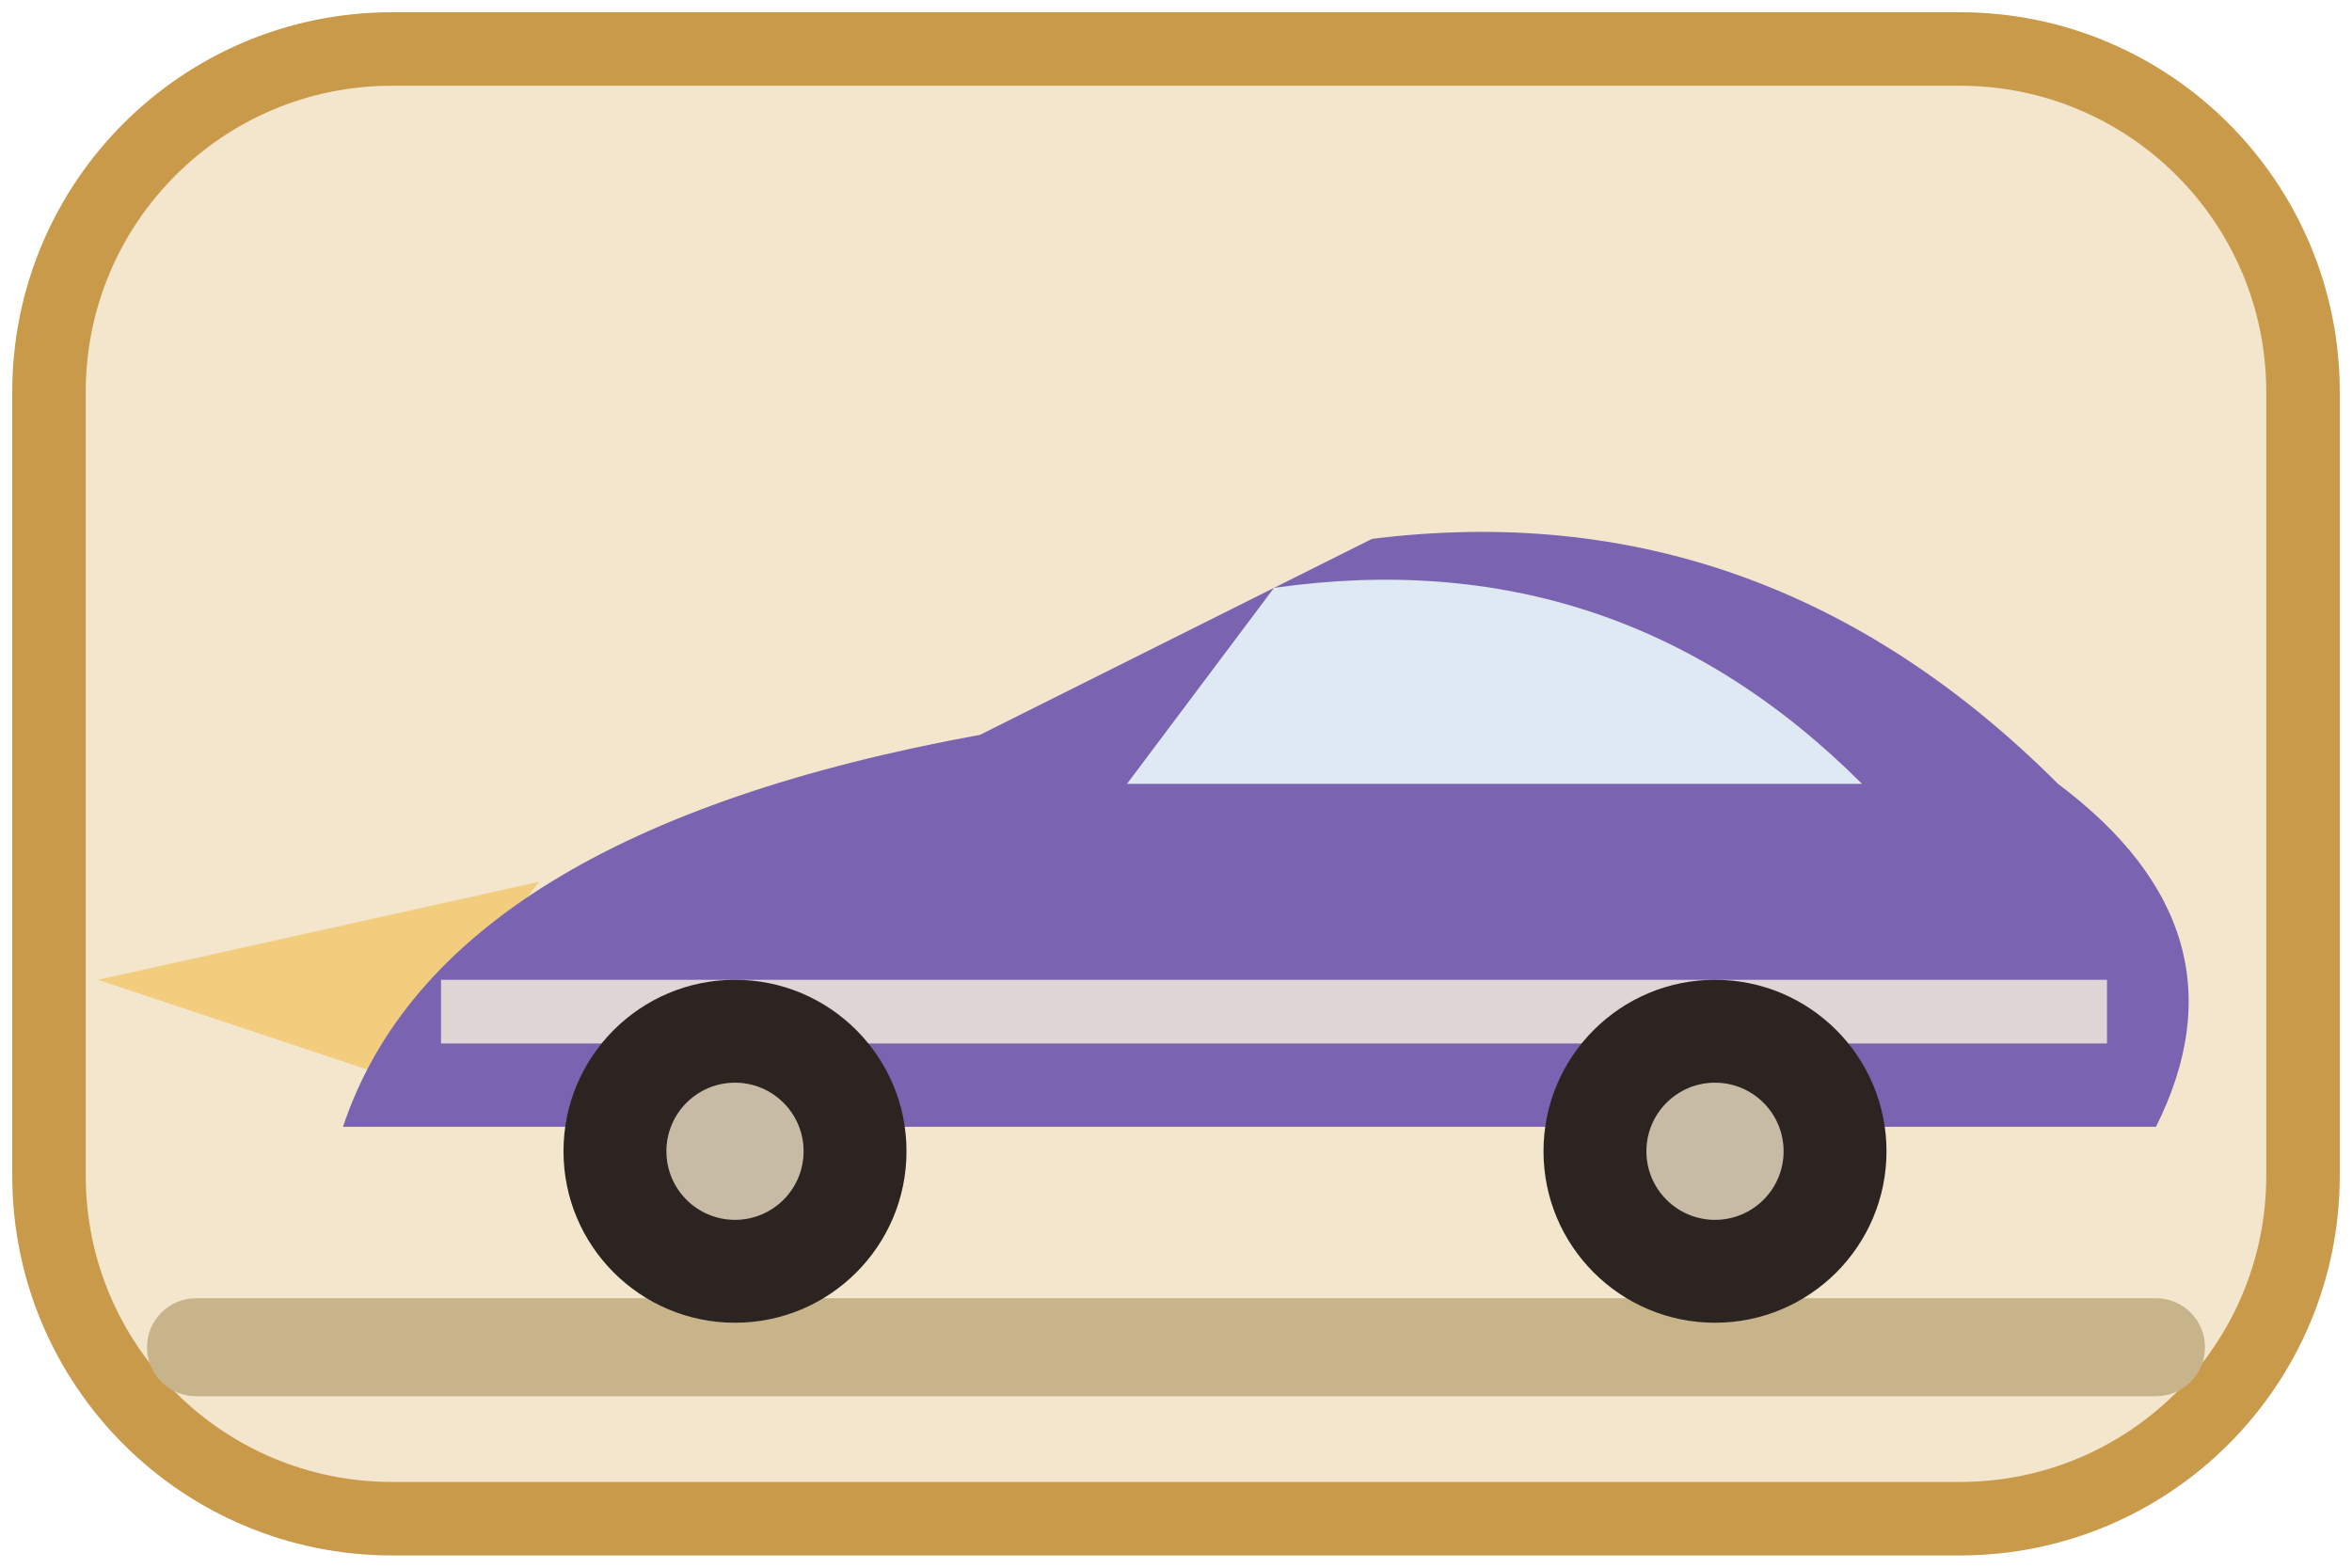
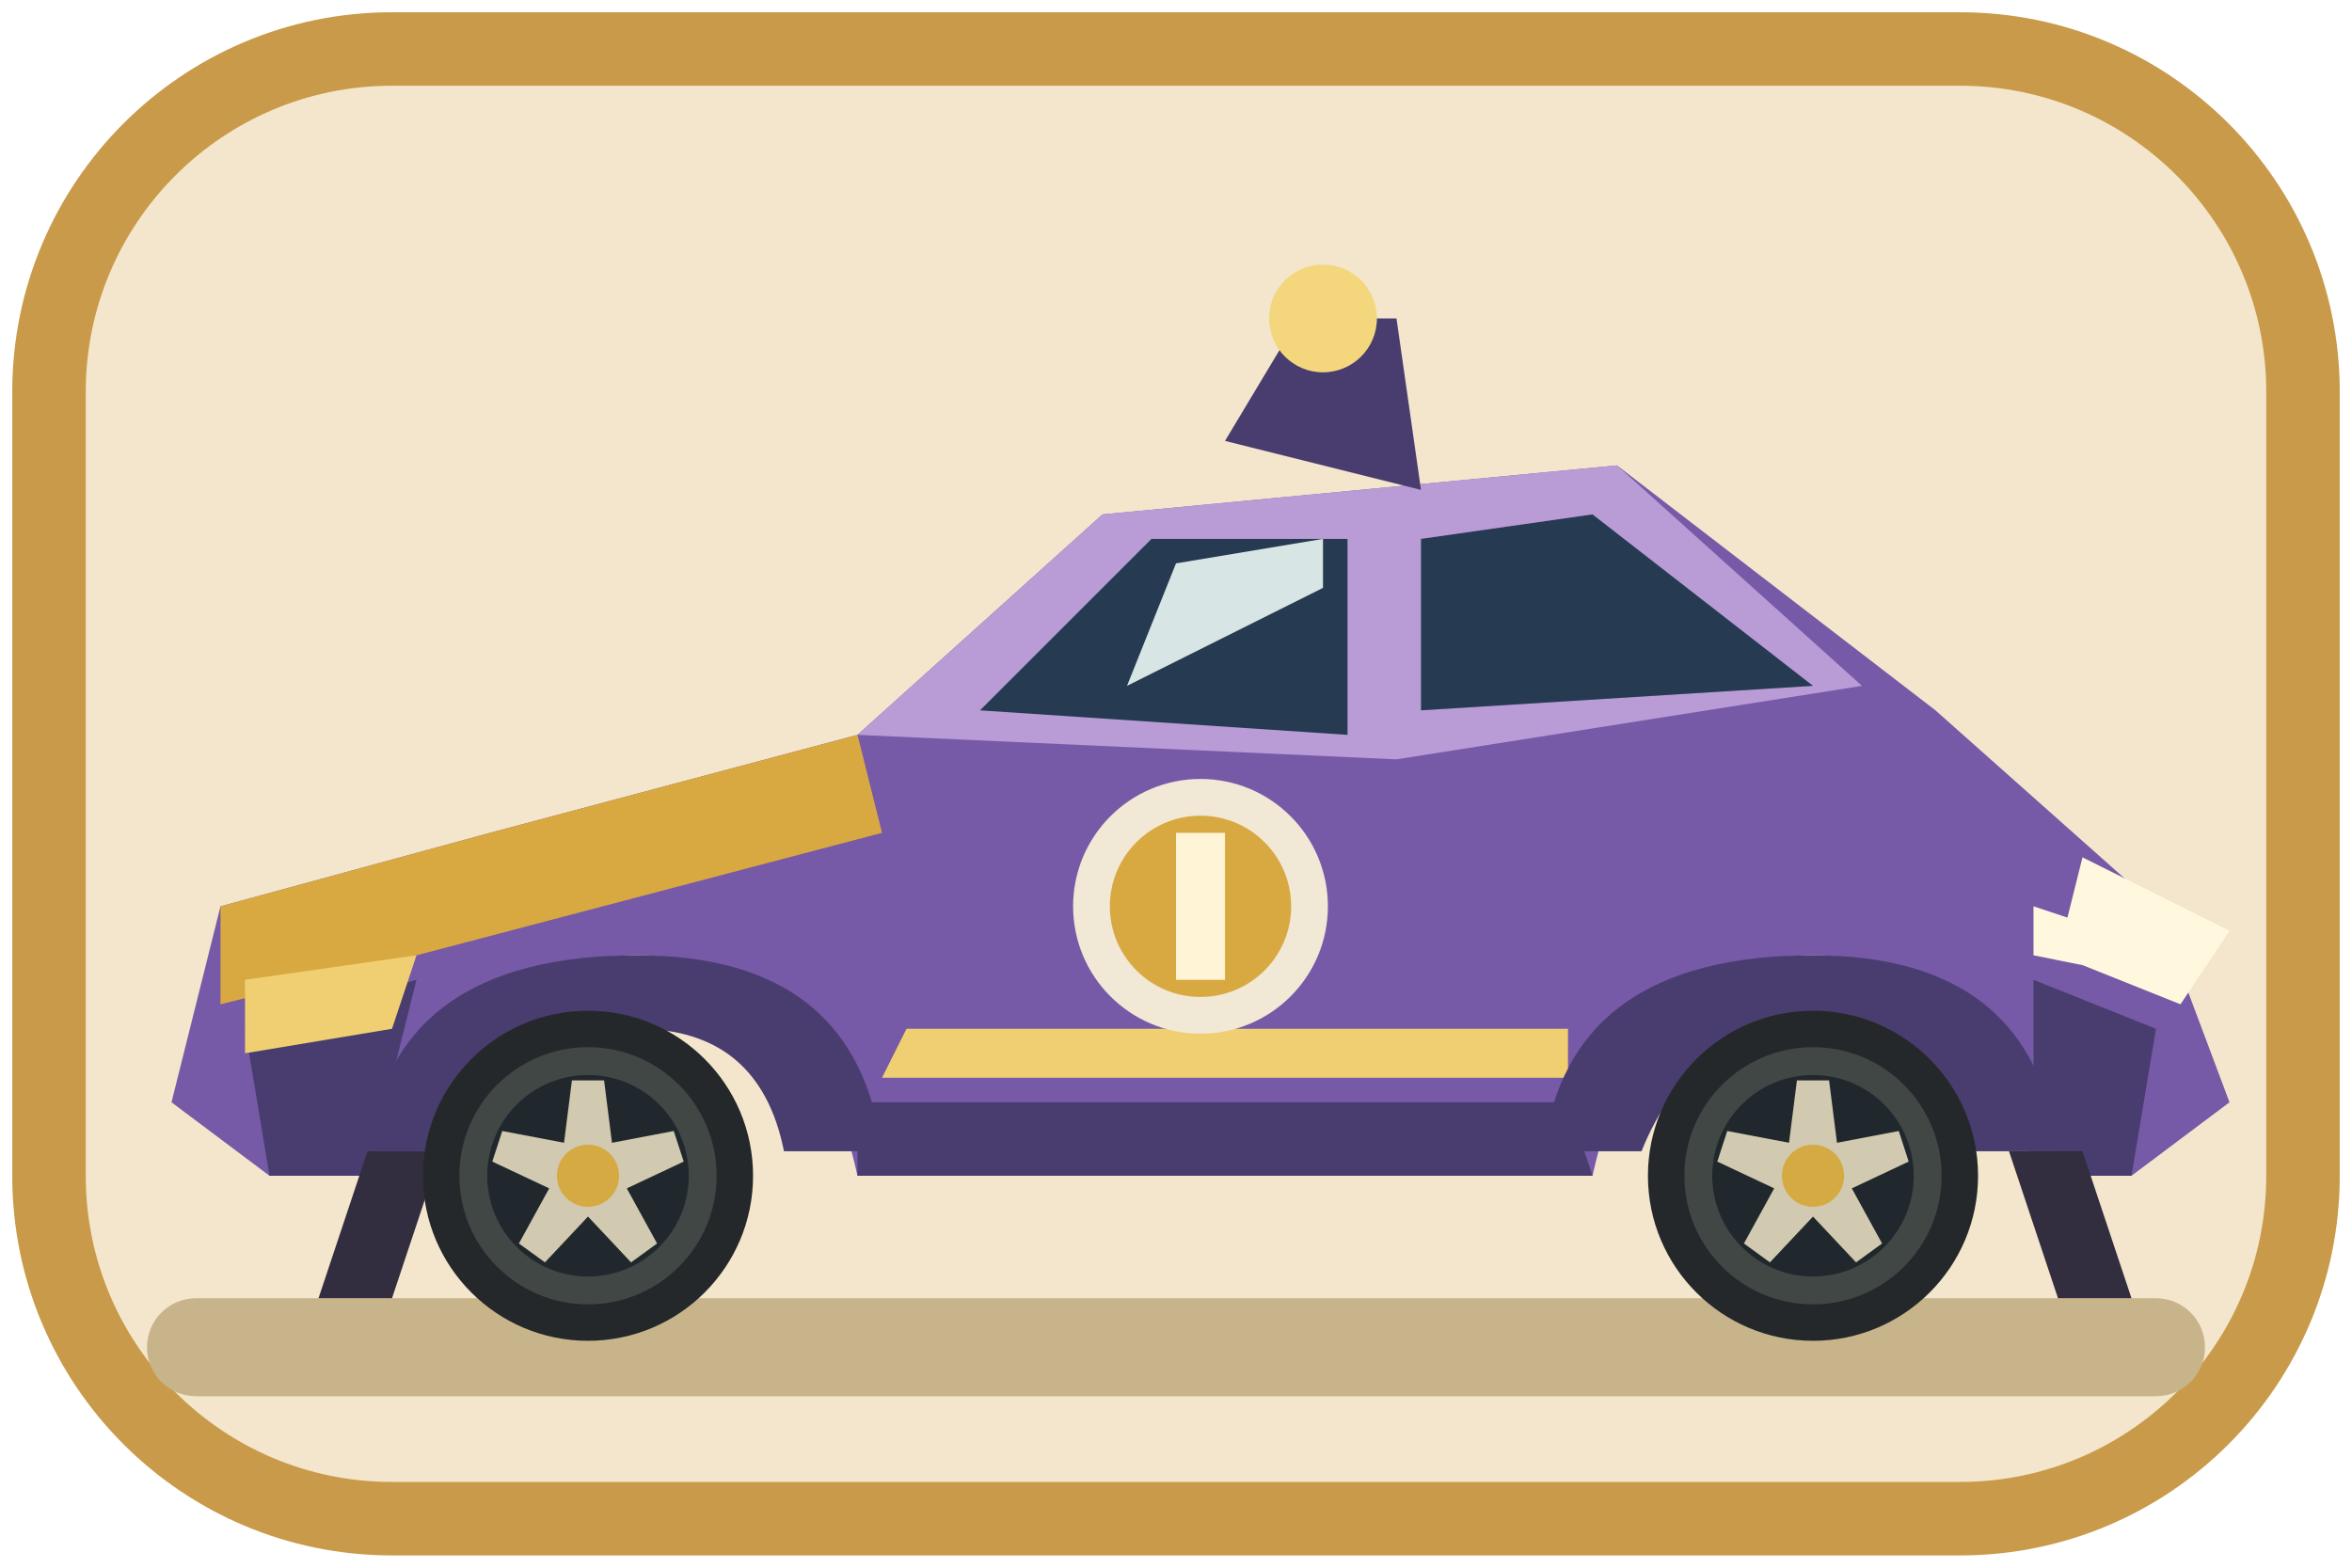
<svg xmlns="http://www.w3.org/2000/svg" width="96" height="64" viewBox="0 0 96 64">
+   <style>svg&gt;*:not(.portrait-art){display:none}.portrait-art,.portrait-art *{display:inline}</style>
+   <g class="portrait-art">
+     <rect x="2" y="2" width="92" height="60" rx="14" fill="#f3e6cc" stroke="#c99a4a" stroke-width="3" />
+     <rect x="6" y="53" width="84" height="4" rx="2" fill="#c8b48a" />
+     <path d="M7 45 L9 37 L20 34 L35 30 L45 21 L66 19 L79 29 L88 37 L91 45 L87 48 L83 48 Q81 39 74 39 Q67 39 65 48 L35 48 Q33 39 26 39 Q19 39 17 48 L11 48 Z" fill="#765aa8" />
+     <path d="M35 30 L45 21 L66 19 L76 28 L57 31 Z" fill="#b99bd5" />
+     <path d="M40 29 L47 22 L55 22 L55 30 Z M58 22 L65 21 L74 28 L58 29 Z" fill="#263b52" />
+     <path d="M48 23 L54 22 L54 24 L46 28 Z" fill="#d8e5e5" />
+     <path d="M10 42 L17 40 L15 48 L11 48 Z M35 45 L64 45 L65 48 L35 48 Z M83 40 L88 42 L87 48 L83 48 Z" fill="#493d70" />
+     <path d="M9 37 L20 34 L35 30 L36 34 L17 39 L9 41 Z" fill="#d9a941" />
+     <path d="M10 40 L17 39 L16 42 L10 43 Z M37 42 L64 42 L64 44 L36 44 Z" fill="#f0cf72" />
+     <path d="M15 47 L18 47 L16 53 L13 53 Z M82 47 L85 47 L87 53 L84 53 Z" fill="#322d3f" />
+     <path d="M15 47 Q16 39 26 39 Q35 39 36 47 L32 47 Q31 42 26 42 Q21 42 19 47 Z M63 47 Q64 39 74 39 Q83 39 84 47 L80 47 Q79 42 74 42 Q69 42 67 47 Z" fill="#493d70" />
+     <circle cx="49" cy="37" r="5.2" fill="#f1e8d5" />
+     <circle cx="49" cy="37" r="3.7" fill="#d9a941" />
+     <path d="M48 34 L50 34 L50 40 L48 40 Z" fill="#fff4d5" />
+     <path d="M85 35 L91 38 L89 41 L84 39 Z M83 37 L89 39 L88 40 L83 39 Z" fill="#fff8de" />
+     <path d="M50 18 L53 13 L57 13 L58 20 Z" fill="#493d70" />
+     <circle cx="54" cy="13" r="2.2" fill="#f4d77c" />
+     <g transform="translate(17 41) scale(0.875)">
+       <circle cx="8" cy="8" r="7.7" fill="#25282b" />
+       <circle cx="8" cy="8" r="6" fill="#414744" />
+       <circle cx="8" cy="8" r="4.7" fill="#20282d" />
+       <g fill="#d1c9b0">
+         <path d="M7.25 3.55 L8.75 3.55 L9.2 7.1 L8 8.1 L6.8 7.1 Z" />
+         <path d="M7.25 3.55 L8.75 3.55 L9.2 7.1 L8 8.1 L6.8 7.1 Z" transform="rotate(72 8 8)" />
+         <path d="M7.25 3.55 L8.75 3.55 L9.2 7.1 L8 8.1 L6.8 7.1 Z" transform="rotate(144 8 8)" />
+         <path d="M7.25 3.55 L8.75 3.55 L9.2 7.1 L8 8.1 L6.8 7.1 Z" transform="rotate(216 8 8)" />
+         <path d="M7.25 3.55 L8.75 3.55 L9.2 7.1 L8 8.1 L6.8 7.1 Z" transform="rotate(288 8 8)" />
+       </g>
+       <circle cx="8" cy="8" r="1.45" fill="#d5aa42" />
+     </g>
+     <g transform="translate(67 41) scale(0.875)">
+       <circle cx="8" cy="8" r="7.7" fill="#25282b" />
+       <circle cx="8" cy="8" r="6" fill="#414744" />
+       <circle cx="8" cy="8" r="4.7" fill="#20282d" />
+       <g fill="#d1c9b0">
+         <path d="M7.25 3.55 L8.75 3.55 L9.2 7.1 L8 8.1 L6.8 7.1 Z" />
+         <path d="M7.25 3.55 L8.75 3.55 L9.2 7.1 L8 8.1 L6.8 7.1 Z" transform="rotate(72 8 8)" />
+         <path d="M7.25 3.55 L8.75 3.55 L9.2 7.1 L8 8.1 L6.8 7.1 Z" transform="rotate(144 8 8)" />
+         <path d="M7.25 3.55 L8.75 3.55 L9.2 7.1 L8 8.1 L6.8 7.1 Z" transform="rotate(216 8 8)" />
+         <path d="M7.25 3.55 L8.75 3.55 L9.2 7.1 L8 8.1 L6.8 7.1 Z" transform="rotate(288 8 8)" />
+       </g>
+       <circle cx="8" cy="8" r="1.45" fill="#d5aa42" />
+     </g>
+   </g>
  <rect x="2" y="2" width="92" height="60" rx="14" fill="#f3e6cc" stroke="#c99a4a" stroke-width="3" />
  <rect x="6" y="53" width="84" height="4" rx="2" fill="#c8b48a" />
  <path d="M4 40 L22 36 L16 44 Z" fill="#f2c25c" fill-opacity="0.7" />
  <path d="M14 46 Q18 34 40 30 L56 22 Q72 20 84 32 Q92 38 88 46 Z" fill="#7a63b0" />
  <path d="M52 24 Q66 22 76 32 L46 32 Z" fill="#dfe9f4" />
  <rect x="18" y="40" width="68" height="2.6" fill="#f8f0e0" fill-opacity="0.8" />
  <circle cx="30" cy="47" r="7" fill="#2b2420" />
  <circle cx="30" cy="47" r="2.8" fill="#c8bba5" />
  <circle cx="70" cy="47" r="7" fill="#2b2420" />
  <circle cx="70" cy="47" r="2.8" fill="#c8bba5" />
</svg>
